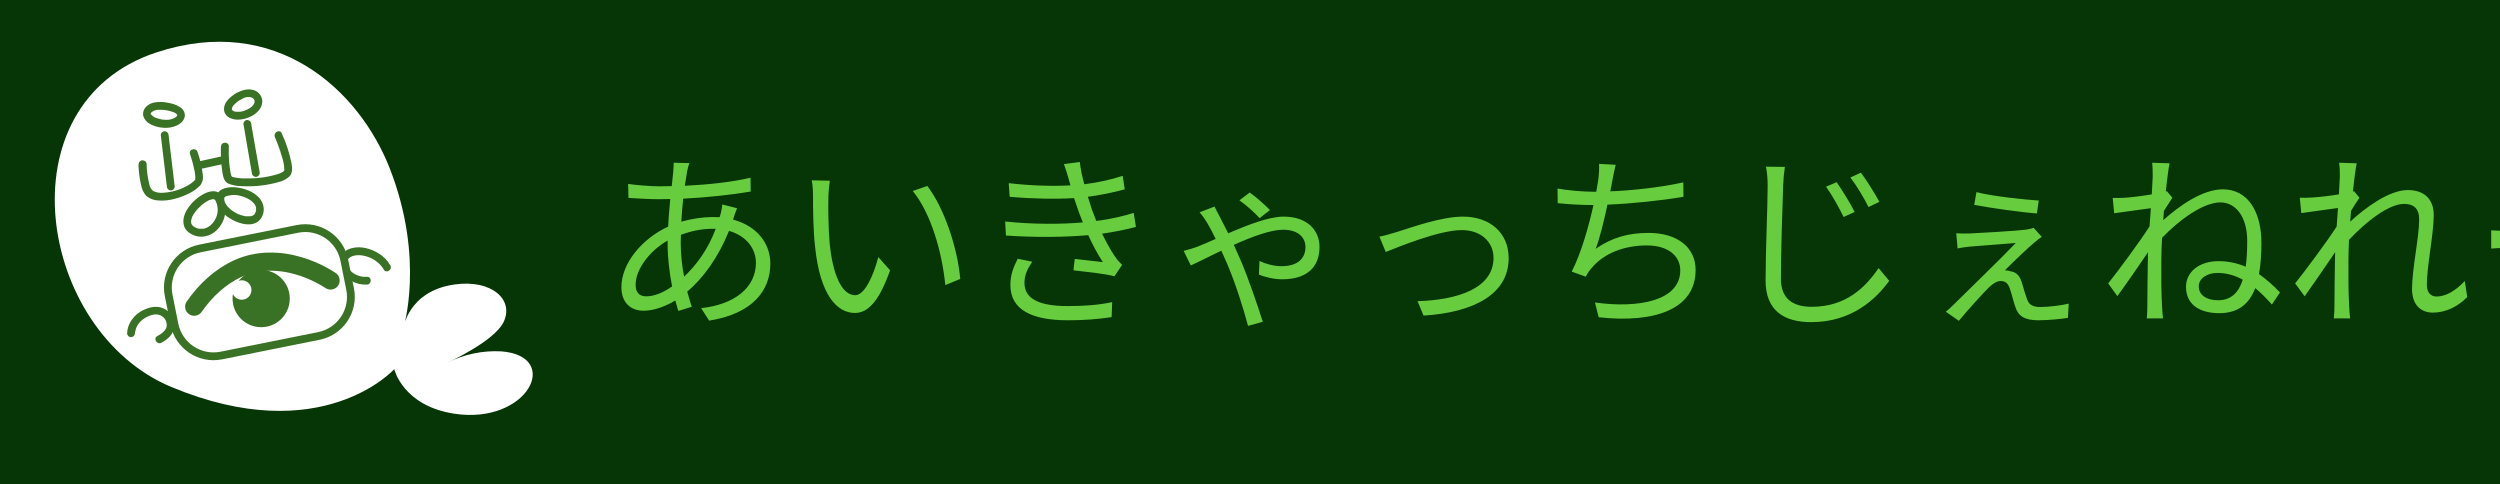
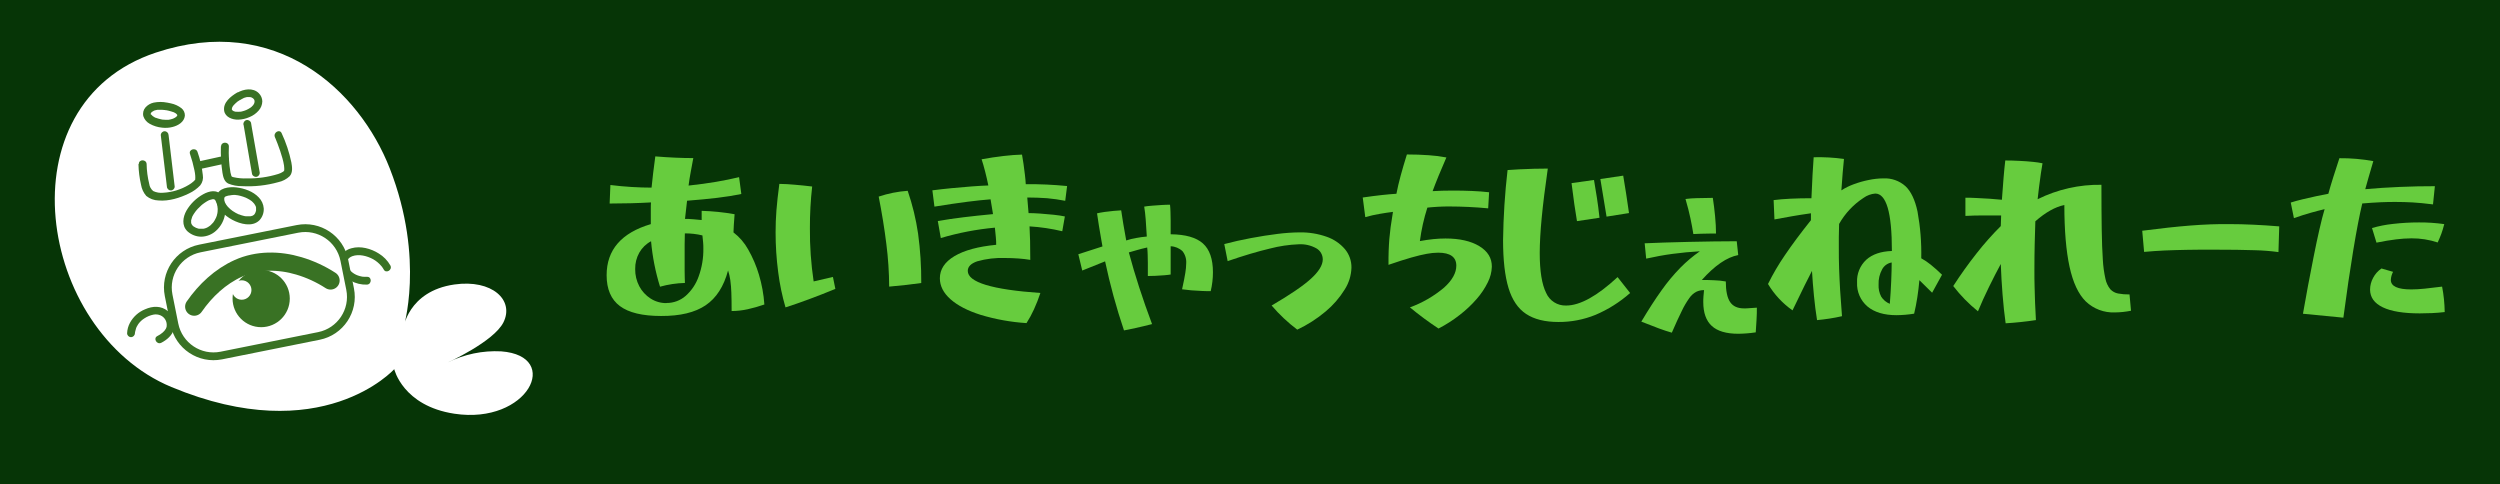
<svg xmlns="http://www.w3.org/2000/svg" viewBox="0 0 962 186">
  <defs>
-     <style>.cls-1{fill:#063506;}.cls-2,.cls-4{fill:#fff;}.cls-3{fill:#397224;}.cls-4,.cls-5{stroke:#397224;stroke-miterlimit:10;}.cls-4{stroke-width:3px;}.cls-5{fill:none;stroke-linecap:round;stroke-width:7px;}.cls-6{font-size:72px;fill:#67cc3e;font-family:OtomanopeeOne-Regular, Otomanopee One;}</style>
+     <style>.cls-1{fill:#063506;}.cls-2,.cls-4{fill:#fff;}.cls-3{fill:#397224;}.cls-4,.cls-5{stroke:#397224;stroke-miterlimit:10;}.cls-4{stroke-width:3px;}.cls-5{fill:none;stroke-linecap:round;stroke-width:7px;}.cls-6{fill:#67cc3e;}</style>
  </defs>
  <g id="レイヤー_4" data-name="レイヤー 4">
    <g id="レイヤー_1" data-name="レイヤー 1">
      <rect class="cls-1" x="-15" y="-15" width="987" height="225" />
      <path class="cls-2" d="M151.7,142.05s3.29,14.14,23.16,17.15c28.3,4.29,41.54-22.21,18-24a41.28,41.28,0,0,0-20.59,4.29s17.72-8,21.45-15.44c4.29-8.57-4.38-16.65-18.87-14.58-18,2.58-19.73,17.16-19.73,17.16S163.71,100,150,64.85c-11.75-30.12-43.74-60-90.06-44.6C.66,40,14.46,127.47,65.93,148.91,123.85,173.05,151.7,142.05,151.7,142.05Z" />
      <line class="cls-2" x1="63.37" y1="51.97" x2="65.72" y2="71.75" />
      <path class="cls-3" d="M61.87,52l2.06,17.32.29,2.46a1.54,1.54,0,0,0,1.5,1.5,1.5,1.5,0,0,0,1.5-1.5L65.16,54.43,64.87,52a1.55,1.55,0,0,0-1.5-1.5,1.5,1.5,0,0,0-1.5,1.5Z" />
      <line class="cls-2" x1="95.19" y1="47.68" x2="98.42" y2="66.58" />
      <path class="cls-3" d="M93.74,48.08,96.57,64.6,97,67a1.52,1.52,0,0,0,1.85,1,1.53,1.53,0,0,0,1.05-1.84L97,49.67l-.4-2.39a1.52,1.52,0,0,0-1.85-1.05,1.55,1.55,0,0,0-1.05,1.85Z" />
      <path class="cls-3" d="M53.28,63.14a39.42,39.42,0,0,0,1,8,8.69,8.69,0,0,0,2,4.25A7.7,7.7,0,0,0,61,77.14c4,.35,8.25-1,11.76-2.72a14.38,14.38,0,0,0,4.28-3.08,5,5,0,0,0,1-4A38.58,38.58,0,0,0,76,58.45c-.62-1.82-3.52-1-2.89.8a49.17,49.17,0,0,1,1.72,6.32,15.93,15.93,0,0,1,.29,1.94,9,9,0,0,1,0,1.57c0,.18.08,0,0,.07s-.39.42-.6.62a11,11,0,0,1-1.83,1.34,21.31,21.31,0,0,1-9.9,3.06,7.25,7.25,0,0,1-3.83-.65,4.31,4.31,0,0,1-1.54-2.77,34.32,34.32,0,0,1-1-7.61c-.07-1.93-3.07-1.94-3,0Z" />
      <line class="cls-2" x1="76.05" y1="63.73" x2="86.51" y2="61.42" />
      <path class="cls-3" d="M76.45,65.17l9.16-2,1.3-.28A1.53,1.53,0,0,0,88,61,1.54,1.54,0,0,0,86.11,60L77,62l-1.3.29a1.5,1.5,0,0,0,.79,2.89Z" />
      <path class="cls-3" d="M85,56.27a56.19,56.19,0,0,0,.6,10.21c.26,1.57.67,3.38,2.22,4.15a13.44,13.44,0,0,0,5.33,1,43.15,43.15,0,0,0,13.94-1.54,9.05,9.05,0,0,0,4.39-2.3c1.25-1.44.94-3.59.63-5.32a51.08,51.08,0,0,0-3.73-11.21c-.76-1.77-3.35-.24-2.59,1.51,0,.06,0,.12.08.19-.08-.19,0,0,.11.27q.44,1,.84,2.1c.7,1.83,1.34,3.69,1.86,5.58a22.4,22.4,0,0,1,.61,2.79,8.78,8.78,0,0,1,.09,1,5.88,5.88,0,0,1,0,.75c0,.14-.08.27-.11.4.08-.31-.17.1.08-.15a3.65,3.65,0,0,1-.39.36,7.37,7.37,0,0,1-1.91.89,38.27,38.27,0,0,1-12,1.7,19.58,19.58,0,0,1-5.13-.45c-.13,0-.86-.27-.58-.18-.06,0-.14-.09-.21-.11-.26-.05.13.19,0,0,.17.24-.12-.31-.12-.3a8.06,8.06,0,0,1-.33-1.26,46.28,46.28,0,0,1-.61-10c0-1.93-3-1.93-3,0Z" />
      <path class="cls-2" d="M92,37c6.53-3.86,10.82,3,4,6.43S83.56,42,92,37Z" />
      <path class="cls-3" d="M92.75,38.27a9.42,9.42,0,0,1,.89-.47,1.89,1.89,0,0,0,.21-.09c-.34.19-.19.08-.07,0l.44-.15a5.67,5.67,0,0,1,.81-.21l.19,0c.28-.05-.34,0-.14,0s.28,0,.43,0,.45,0,.67,0,.25.09-.17,0l.19,0,.33.07.29.09.13,0c.24.09-.36-.17-.14,0a3.7,3.7,0,0,1,.51.29c.31.21-.27-.25,0,0,.06.06.13.11.19.18s.12.13.18.19.12.23-.14-.18a1.77,1.77,0,0,1,.12.17c.06.09.26.35.25.45s-.15-.41-.1-.21l.06.14a2.82,2.82,0,0,1,.07.31s0,.06,0,.1c0,.24,0-.43,0-.19a2.46,2.46,0,0,1,0,.26c0,.09,0,.18,0,.28s0,.07,0,.1c0-.49,0-.28,0-.12a5.15,5.15,0,0,1-.16.56c-.11.33.17-.34,0,0-.06.11-.12.23-.19.34a2.2,2.2,0,0,1-.18.28c-.21.3.23-.27,0,0a6.43,6.43,0,0,1-.57.6l-.31.26c-.18.15.09-.07.11-.08a1.13,1.13,0,0,0-.21.15,7.86,7.86,0,0,1-.87.54c-.29.16-.59.3-.89.44s.25-.1,0,0l-.22.08-.52.19c-.28.09-.56.17-.85.24a2.71,2.71,0,0,1-.41.09c-.13,0-.7.09-.16,0A8.93,8.93,0,0,1,91,43c-.14,0-.56-.1,0,0l-.32,0c-.22-.05-.44-.11-.65-.18a.76.76,0,0,1-.16-.06s.39.18.2.08l-.25-.12-.23-.14-.12-.09c.37.22.25.2.14.1l-.18-.17c-.12-.12-.22-.34,0,.09l-.13-.2c-.1-.16-.14-.43,0,.06a2.14,2.14,0,0,1-.09-.27l0-.14c-.06-.21,0,.44,0,.21s0-.2,0-.3v-.1c0-.33-.08.37,0,.14s.05-.22.08-.33.16-.44,0-.15.07-.13.11-.2a3.37,3.37,0,0,1,.19-.32c.08-.13.17-.24.25-.36-.28.42,0,0,.13-.13a9.08,9.08,0,0,1,.76-.76,2.45,2.45,0,0,1,.47-.38c-.26.13-.15.11-.06,0l.36-.26c.39-.28.8-.53,1.21-.78a1.5,1.5,0,1,0-1.52-2.59c-2.39,1.43-5.46,3.8-4.93,7,.41,2.47,3.2,3.45,5.4,3.39a11.63,11.63,0,0,0,4.38-1,9.18,9.18,0,0,0,3.52-2.53A5.48,5.48,0,0,0,100.94,39a4.55,4.55,0,0,0-1.33-3.11c-2.27-2.29-5.86-1.64-8.38-.17a1.5,1.5,0,0,0,1.52,2.59Z" />
      <path class="cls-2" d="M63.92,40.94c-8.46-1.42-10.44,5.2-2,6.62C68.7,48.7,74.21,42.67,63.92,40.94Z" />
      <path class="cls-3" d="M64.32,39.49a13.14,13.14,0,0,0-5.19,0A5.93,5.93,0,0,0,56,41.31a3.77,3.77,0,0,0-.83,3.45,5.2,5.2,0,0,0,2.44,2.88,12.17,12.17,0,0,0,4.81,1.49,11,11,0,0,0,3.95-.26c2.14-.53,4.54-1.93,4.77-4.34a3.51,3.51,0,0,0-1.3-2.88,9.89,9.89,0,0,0-4.11-1.88c-.46-.11-.91-.2-1.37-.28a1.55,1.55,0,0,0-1.85,1,1.51,1.51,0,0,0,1.05,1.84,17.37,17.37,0,0,1,2.37.56l.48.16c.13,0,.64.28.16,0a7.54,7.54,0,0,1,.75.38l.31.19.15.1c.21.14-.31-.26-.13-.1a5.86,5.86,0,0,1,.44.42c.2.23-.24-.37,0,0a2.53,2.53,0,0,1,.13.22c.14.25-.13-.4-.06-.14,0,.09.05.18.07.26s0-.46,0-.25v.11a1.55,1.55,0,0,1,0,.22c0-.52.06-.35,0-.18a2.58,2.58,0,0,1-.08.26c-.06.2.19-.4.09-.22l0,.11a2.39,2.39,0,0,1-.13.21c-.09.14-.28.25.08-.1-.07.07-.13.16-.2.23l-.2.2c-.06,0-.33.26-.07.06s0,0-.09.06l-.31.2a5.52,5.52,0,0,1-.54.28l-.15.08c-.23.1.38-.15.14-.07l-.39.15a9.39,9.39,0,0,1-1.48.36c-.12,0-.39,0,.13,0l-.2,0-.35,0c-.3,0-.61,0-.91,0a7.34,7.34,0,0,1-.81-.05l-.22,0c-.29,0,.4.06.1,0s-.44-.07-.65-.12a16.54,16.54,0,0,1-2.08-.61c.47.15.06,0-.07,0a3.6,3.6,0,0,1-.39-.2,7.54,7.54,0,0,1-.7-.45c-.15-.1.32.27.14.1l-.14-.11-.25-.24a2.41,2.41,0,0,0-.21-.24c.37.39.12.15,0,0L58,44c-.14-.28.15.42,0,.06L58,43.79c-.08-.28,0,.48,0,.1v-.25c0-.15.1-.25,0,.23a.53.53,0,0,0,0-.12l.06-.25c.08-.28-.2.41,0,.08,0-.09.1-.18.16-.27.22-.31-.27.3,0,0l.2-.21.12-.1c.24-.21-.29.2-.1.08a6.34,6.34,0,0,1,.66-.39l.14-.07c.22-.1-.41.16-.07,0a3.66,3.66,0,0,1,.43-.15,7.06,7.06,0,0,1,.91-.21h-.1l.32,0c.19,0,.38,0,.58,0a11.25,11.25,0,0,1,1.16,0l.68.06.09,0c.17,0,.14,0-.09,0,.09,0,.31,0,.41.06a1.59,1.59,0,0,0,1.15-.15,1.49,1.49,0,0,0,.69-.89A1.52,1.52,0,0,0,64.32,39.49Z" />
      <path class="cls-2" d="M83.94,76c-2.88-4.6-17.73,8.72-9.44,12.87C81.37,92.3,88.23,82.86,83.94,76Z" />
      <path class="cls-3" d="M85.23,75.24c-1.63-2.52-4.81-1.73-7-.51A17,17,0,0,0,71.77,81c-1.42,2.51-1.94,5.79.35,8a8,8,0,0,0,5.35,2.08,8.67,8.67,0,0,0,5.69-2.31,10.87,10.87,0,0,0,2.07-13.55c-1-1.64-3.6-.13-2.59,1.52a7.05,7.05,0,0,1,1,2.44,7.89,7.89,0,0,1,.08,2.46c0-.24-.06.34-.06.38a6,6,0,0,1-.15.61c0,.2-.11.4-.17.6l-.11.29s-.18.43-.08.21a10.23,10.23,0,0,1-.57,1.09,4.45,4.45,0,0,1-.33.51l-.18.25c.12-.16,0,.05-.09.11a9.35,9.35,0,0,1-.87.91l-.27.23a6.3,6.3,0,0,1-.53.37,4.88,4.88,0,0,1-2,.81l-.16,0-.15,0a8.42,8.42,0,0,1-1.16,0c-.25,0,.2,0,0,0L76.4,88a5.74,5.74,0,0,1-1.91-.86c-.17-.1.16.16-.1-.08a3.71,3.71,0,0,1-.29-.27c-.11-.12-.25-.31-.06-.05-.09-.12-.17-.24-.25-.37s-.1-.21-.16-.31c.15.27.06.16,0,0s0-.22-.08-.33c-.12-.39,0,.29,0-.11,0-.24,0-.47,0-.71s0,.15,0,0,0-.27.08-.41.15-.53.24-.79c0-.1.21-.48,0-.1.07-.15.13-.29.2-.42a11,11,0,0,1,1-1.58l.26-.36c.13-.17-.16.2,0,0l.15-.18c.2-.25.41-.49.63-.73a18,18,0,0,1,1.4-1.36l.35-.29c.09-.07.4-.32.14-.12.26-.2.53-.39.8-.57a13.38,13.38,0,0,1,1.69-1c.36-.17-.18.05.12,0l.38-.14a8,8,0,0,1,.81-.21c.38-.08-.27,0,0,0h.47c.32,0-.14.07-.13,0s.27.06.29.06c.36.07-.14-.11,0,0s.24.15.28.16c-.29,0-.25-.25-.16-.12a.86.86,0,0,0,.14.13c.26.22-.18-.28,0,0C83.69,78.37,86.29,76.87,85.23,75.24Z" />
      <path class="cls-3" d="M83.3,76c-.49,3.81,3.09,7,6.12,8.6s7.58,2.87,10.36.22a6.24,6.24,0,0,0,1.71-4.64,6.77,6.77,0,0,0-1.9-4.2c-2.2-2.35-5.57-3.51-8.69-3.87-2.68-.31-7,.14-7.55,3.49a1.55,1.55,0,0,0,1.05,1.85,1.51,1.51,0,0,0,1.84-1c0-.1.05-.21.07-.31s.21-.31,0,0c0-.07.07-.16.13-.23s-.26.23,0,0a2.28,2.28,0,0,0,.22-.22c.12-.15-.3.17,0,0l.25-.15c.17-.09.4-.16.07,0,.24-.08.47-.17.71-.23l.33-.07c.15,0,.53-.07.16,0A11.63,11.63,0,0,1,90,75c.31,0,.63,0,.94.08s-.24,0,.14,0l.55.09a14.22,14.22,0,0,1,1.94.52c.32.1.63.22.94.35l.16.07.5.25a10.59,10.59,0,0,1,1.63,1c-.26-.2.06.06.14.12s.23.21.33.31.41.42.6.65c-.21-.25,0,0,.07.14a3.28,3.28,0,0,1,.2.31c.06.12.12.25.19.37s-.1-.26,0-.07l.09.25c0,.13.07.26.11.4a1.77,1.77,0,0,0,0,.2s0-.31,0-.14a7.06,7.06,0,0,1,0,.92c0,.24.07-.25,0,.16,0,.14-.06.27-.1.4s-.11.32-.17.47.1-.2,0,0-.09.19-.14.28a3,3,0,0,1-.24.38c.17-.24,0,0-.09.07l-.16.15c-.15.14.22-.15,0,0l-.42.25c-.2.12.23,0-.16.06-.13,0-.26.09-.39.12s-.52.1-.33.07l-.42,0a8,8,0,0,1-1,0l-.27,0c-.24,0,.22,0,0,0L94,83.13c-.35-.08-.71-.18-1.06-.29l-.57-.2-.28-.11s-.34-.14-.14,0a15.28,15.28,0,0,1-2.44-1.35,6.78,6.78,0,0,1-.9-.7,10.28,10.28,0,0,1-.95-.92,7.15,7.15,0,0,1-1.1-1.66c0,.09-.11-.31-.14-.42a5.23,5.23,0,0,1-.12-.54c0-.23,0,.25,0,0s0-.2,0-.31a3.18,3.18,0,0,1,0-.61,1.5,1.5,0,0,0-3,0Z" />
      <path class="cls-2" d="M50.44,128.22s0-5.86,7.22-8.28c5.75-1.92,9.46,3.6,7.44,7.37a10,10,0,0,1-3.76,3.3" />
      <path class="cls-3" d="M51.94,128.22c0-.05,0-.11,0-.16,0-.26.14-.54,0-.15.18-.52.24-1.09.43-1.62a2.6,2.6,0,0,1,.1-.25c-.13.3,0,.1,0,0s.18-.37.28-.55.19-.35.29-.51l.19-.29s.27-.37.11-.16a8.49,8.49,0,0,1,2.18-2,10,10,0,0,1,3.57-1.47,4.64,4.64,0,0,1,2.71.31,4,4,0,0,1,2.34,4.07c0,.27.08-.34,0,.12a3.54,3.54,0,0,1-.11.44,1.41,1.41,0,0,1-.2.49A5.26,5.26,0,0,1,62.55,128a9.79,9.79,0,0,1-2,1.31c-1.72.87-.21,3.46,1.51,2.59,2.1-1.06,4.22-2.85,4.85-5.19a6.94,6.94,0,0,0-2.32-7c-2.6-2.14-5.85-2-8.8-.68A11.53,11.53,0,0,0,50,124.23a9.2,9.2,0,0,0-1.09,4,1.5,1.5,0,0,0,3,0Z" />
      <path class="cls-3" d="M141.25,106.51a7.08,7.08,0,0,1-1.13,0c-.08,0-.68-.08-.33,0a4.85,4.85,0,0,1-.55-.09,10.12,10.12,0,0,1-1.55-.42c-1.91-.66-3.91-2.39-4.23-4.35,0,.27,0-.22,0-.31s0-.24,0-.36-.09.34,0-.08a4.61,4.61,0,0,1,.15-.53c.14-.42-.08.14,0-.09s.13-.25.2-.37,0-.09.25-.32l.26-.26s.28-.25.1-.11a4.54,4.54,0,0,1,1.16-.64c2.55-.92,5.66-.11,8,1.16a11.58,11.58,0,0,1,3.16,2.63s.33.4.14.15l.22.31c.1.14.2.28.29.43l.25.42c.87,1.73,3.46.21,2.59-1.51a12.7,12.7,0,0,0-4.51-4.64c-2.95-1.87-7-3-10.48-2a6.26,6.26,0,0,0-4.81,5.5c-.18,3,2.11,5.67,4.58,7a11.77,11.77,0,0,0,6.2,1.49c1.92-.11,1.93-3.11,0-3Z" />
    </g>
    <g id="レイヤー_2" data-name="レイヤー 2">
      <rect class="cls-4" x="65.34" y="91.44" width="68.94" height="42.01" rx="15.33" transform="translate(-20.18 21.84) rotate(-11.35)" />
      <path class="cls-5" d="M74.73,118c4.3-6.2,10.06-11.63,17-14.75,7.32-3.29,15.67-3.21,23.27-.94a46.91,46.91,0,0,1,12.2,5.62" />
      <circle class="cls-3" cx="100.5" cy="114.89" r="11.01" />
      <circle class="cls-2" cx="93.02" cy="111.6" r="3.74" />
    </g>
  </g>
  <g id="レイヤー_3" data-name="レイヤー 3">
-     <text class="cls-6" transform="translate(231.27 119.79)">あいきゃっちじぇねれーた</text>
+     <path class="cls-6" d="M254.38,121.59q-10.73,0-15.84-3.81t-5.11-11.88q0-14.62,17-19.66V80.73c0-1.27,0-2.22.07-2.84-2.49.14-5.1.25-7.81.32s-5.41.11-8.1.11l.29-7.13q4,.51,8.17.76t7.67.25c.14-1.44.35-3.3.61-5.58s.54-4.43.83-6.44q8,.65,14.62.65c-.34,1.92-.66,3.72-1,5.4s-.58,3.41-.82,5.18q5.89-.64,10.58-1.44t8.86-1.8l.86,6.48q-4.17.87-9.29,1.48c-3.41.4-7.27.78-11.59,1.11q-.43,3.47-.79,7c.86,0,1.95,0,3.27.14s2.37.19,3.14.29V81.13a86.68,86.68,0,0,1,12.67,1.3c-.24,3.12-.39,5.45-.43,7A21.23,21.23,0,0,1,287.9,96a46,46,0,0,1,4.14,9.69,52.3,52.3,0,0,1,2.09,11.48,55.86,55.86,0,0,1-6.48,1.84,29.48,29.48,0,0,1-6.12.68q0-4.32-.11-7.13a46.28,46.28,0,0,0-.4-4.79,21.77,21.77,0,0,0-.86-3.7q-2.45,9.21-8.61,13.39T254.38,121.59Zm2.09-5a11.07,11.07,0,0,0,7.38-2.74,17.9,17.9,0,0,0,5-7.49,30.11,30.11,0,0,0,1.8-10.73c0-.81,0-1.64-.1-2.48s-.16-1.69-.26-2.56a26.15,26.15,0,0,0-3.42-.61,31.43,31.43,0,0,0-3.34-.18c0,1.06-.08,2.46-.08,4.21v4.86c0,1.83,0,3.59,0,5.3s.06,3.27.11,4.71a39,39,0,0,0-9.58,1.44,83.64,83.64,0,0,1-3.45-17.49A11.2,11.2,0,0,0,246,97.22a12.44,12.44,0,0,0-1.58,6.3,13.76,13.76,0,0,0,1.58,6.63,12.57,12.57,0,0,0,4.32,4.71A11,11,0,0,0,256.47,116.63Z" />
+     <path class="cls-6" d="M302.26,118.28a87.75,87.75,0,0,1-2.81-13.53,116.86,116.86,0,0,1-1-15.41c0-2.78.1-5.58.32-8.39s.59-6.2,1.12-10.19c2,0,4,.16,6,.33s4.28.39,6.63.68a140,140,0,0,0-.87,16,131.66,131.66,0,0,0,1.44,20.52l7.42-1.72.94,4.6Q310.83,115.54,302.26,118.28Zm39.89-8a134.07,134.07,0,0,0-1.08-16.38q-1.08-8.75-2.95-18.25a45.37,45.37,0,0,1,11.16-2.23,91.24,91.24,0,0,1,4,16.48,135.2,135.2,0,0,1,1.22,19Q349.5,109.64,342.15,110.29Z" />
+     <path class="cls-6" d="M395,124.33a78.76,78.76,0,0,1-17.64-3.17q-7.49-2.37-11.59-6t-4.11-8.07q0-5.18,5.62-8.53t16.05-4.36c0-.81,0-1.8-.14-3s-.22-2.35-.36-3.6a107.65,107.65,0,0,0-20.81,4l-1.15-6.55q4.61-.8,9.83-1.44t11.41-1.22l-.94-5.69q-3.81.29-8.85.93t-12.75,1.88l-.79-6.27c2.21-.29,4.66-.56,7.35-.83s5.3-.49,7.84-.68,4.66-.31,6.34-.36c-.34-1.68-.74-3.46-1.22-5.33s-.94-3.45-1.37-4.75q4.45-.8,8.39-1.26t7.16-.54c.19,1,.38,2.21.58,3.6s.37,2.79.54,4.18.27,2.59.32,3.6a147.56,147.56,0,0,1,15.91.72l-.72,5.68a68.56,68.56,0,0,0-7-1Q399.1,76,395.29,76l.5,6c1.2,0,2.67.06,4.43.18s3.5.27,5.25.46,3.18.41,4.29.65l-1,5.69a73.33,73.33,0,0,0-12.6-1.87c.1,1.63.17,3.5.22,5.61s.07,4.54.07,7.28c-1.4-.24-2.93-.42-4.61-.54s-3.38-.18-5.11-.18a34.58,34.58,0,0,0-10.66,1.26q-3.68,1.26-3.67,3.7,0,6.56,27.94,8.5a62.57,62.57,0,0,1-2.45,6.26A43.17,43.17,0,0,1,395,124.33Z" />
+     <path class="cls-6" d="M432.51,127.14a237.15,237.15,0,0,1-7.27-26.57l-8.79,3.53-1.51-6.27,9.29-3c-.14-.86-.35-2-.61-3.49s-.53-3-.79-4.68-.5-3.18-.69-4.57c.82-.19,1.8-.37,2.95-.54s2.31-.3,3.46-.4,2.11-.17,2.88-.21c.24,1.63.52,3.41.83,5.32s.68,4,1.11,6.27a25.88,25.88,0,0,1,3.78-.94,38.91,38.91,0,0,1,4.14-.57c-.14-2.6-.28-4.8-.43-6.63s-.33-3.45-.57-4.89c.86-.15,1.9-.27,3.13-.36s2.45-.18,3.67-.26,2.27-.1,3.13-.1q.15,1.29.18,2.7c0,.93.05,2.07.07,3.42s0,3.09,0,5.25q8.57.08,12.42,3.53t3.85,11.09a31.34,31.34,0,0,1-.86,7.27c-.77,0-1.85,0-3.24-.07s-2.8-.13-4.21-.25-2.61-.26-3.57-.4q.94-4.25,1.26-6.37a24,24,0,0,0,.33-3.57,6.8,6.8,0,0,0-1.41-4.71,7,7,0,0,0-4.57-1.91v10.87c-.53.1-1.36.2-2.48.29s-2.28.17-3.46.22-2.12.07-2.84.07c0-2.06,0-3.75,0-5s-.05-2.41-.07-3.35-.09-1.81-.18-2.63c-1.49.34-2.8.66-3.93,1l-3.13.9q3.47,13,8.93,27.58-3.39.87-6.34,1.51C435,126.63,433.52,127,432.51,127.14Z" />
+     <path class="cls-6" d="M499.18,126.85a62.44,62.44,0,0,1-9.86-9.29q10.51-6.12,15.08-10.26T509,99.85a4.89,4.89,0,0,0-2.52-4.32A12.5,12.5,0,0,0,499.76,94a51.66,51.66,0,0,0-11.13,1.65q-7,1.66-16.23,4.83l-1.3-6.56q4.83-1.29,10.23-2.3T491.66,90a72.81,72.81,0,0,1,8.39-.58,29.86,29.86,0,0,1,10.47,1.69,16.27,16.27,0,0,1,7,4.75,10.86,10.86,0,0,1,2.52,7.1,16.48,16.48,0,0,1-2.63,8.49,34.68,34.68,0,0,1-7.34,8.43A49.59,49.59,0,0,1,499.18,126.85Z" />
+     <path class="cls-6" d="M553.54,126.42a126.24,126.24,0,0,1-11-8.14,43.46,43.46,0,0,0,13.17-7.63q4.68-4.25,4.68-8.42,0-5-7-5a25,25,0,0,0-4.32.43q-2.46.43-6,1.44t-8.78,2.81c0-2.12,0-3.94.07-5.48s.13-3,.25-4.42.29-3,.5-4.61.52-3.61.9-5.87c-1.53.19-3.22.44-5.07.76a51.93,51.93,0,0,0-5.58,1.26L524.38,76q4-.58,7.27-.94c2.16-.24,4.06-.4,5.69-.5.43-2.26,1-4.61,1.66-7.06s1.46-5.13,2.37-8.06q4.47,0,8.43.29a54.32,54.32,0,0,1,6.77.86c-1.16,2.69-2.14,5-3,7.06s-1.58,4-2.3,5.9c2.3-.14,4.92-.22,7.85-.22q3.68,0,7.23.15c2.38.1,4.6.26,6.66.5l-.36,6.19q-3.74-.36-7.59-.54c-2.57-.11-4.93-.18-7.09-.18-1.54,0-3.08,0-4.61.11s-2.91.18-4.11.33a73.27,73.27,0,0,0-2.88,12.88c1.78-.33,3.48-.58,5.12-.75a45.72,45.72,0,0,1,4.75-.25q8.13,0,13,2.95t4.82,7.92a14.16,14.16,0,0,1-1.55,6,29,29,0,0,1-4.32,6.44,45.11,45.11,0,0,1-6.51,6.12A50.8,50.8,0,0,1,553.54,126.42Z" />
+     <path class="cls-6" d="M599.69,123.9q-7.77,0-12.45-3.1t-6.77-10q-2.09-6.9-2.09-18.43a264.73,264.73,0,0,1,1.73-26.93c1.1-.09,2.58-.19,4.43-.28s3.76-.17,5.76-.22,3.75-.07,5.29-.07q-1.59,11.08-2.34,18.9t-.76,13.57q0,10.44,2.45,15.34a8.09,8.09,0,0,0,7.71,4.89q8,0,19.8-10.94l4.82,6.12a49,49,0,0,1-13.36,8.42A37.31,37.31,0,0,1,599.69,123.9Zm7.13-38.81q-1-5.76-2.09-14.62l8.64-1.22q.58,3.39,1.12,6.84t1,7.7Zm11.38-1.73-2.38-14.47,8.79-1.3q.57,3.24,1.11,6.81c.36,2.37.73,4.91,1.12,7.59Z" />
+     <path class="cls-6" d="M668.88,128.43q-6.9,0-10.18-3t-3.28-9.18c0-.68,0-1.39.07-2.16s.12-1.59.22-2.45a6.63,6.63,0,0,0-3,.65,7.66,7.66,0,0,0-2.66,2.41,31.73,31.73,0,0,0-2.92,5q-1.59,3.19-3.81,8.31-2.31-.65-4.94-1.62c-1.75-.65-4-1.52-6.8-2.63q4.24-7.12,7.85-12.13a72,72,0,0,1,7.16-8.6,53.55,53.55,0,0,1,7.52-6.34c-3.55.2-7,.54-10.51,1s-6.84,1.11-10.15,1.83l-.58-5.9c2.12-.1,4.64-.19,7.56-.29s6-.18,9.33-.25l9.72-.18q4.78-.07,8.82-.07l.57,5.32q-6.54,1.23-14,9.58c1.3,0,2.86,0,4.68.11a29.43,29.43,0,0,1,4.54.47q0,5.46,1.66,7.92t5.4,2.44c.57,0,1.32,0,2.23-.1s1.8-.14,2.66-.18c0,1.39,0,3-.14,4.93s-.19,3.42-.29,4.57c-1.25.19-2.44.32-3.56.4S669.84,128.43,668.88,128.43ZM651.6,90.06c-.28-1.83-.66-3.82-1.11-6s-1.09-4.65-1.91-7.49a38.66,38.66,0,0,1,4.32-.32q3-.1,6.19-.11.51,3.24.87,7c.24,2.47.36,4.72.36,6.73l-2.2,0-3.53.07C653.37,90,652.37,90,651.6,90.06Z" />
+     <path class="cls-6" d="M699.2,123.18c-.48-3-.88-6.13-1.19-9.33s-.57-6.39-.76-9.61q-1.15,2.16-2.88,5.69t-4.61,9.5a33.18,33.18,0,0,1-9.43-10.15,88.66,88.66,0,0,1,6.52-11.12q4.06-6,10-13.43V82.07q-4,.57-7.34,1.15t-6.7,1.22L682.49,77q2.75-.36,6.48-.54t8.07-.18q.42-10.08.86-15.77a71,71,0,0,1,11.66.65c-.14,1.29-.31,3.09-.5,5.4s-.36,4.53-.5,6.69a23.48,23.48,0,0,1,4.71-2.34,37.3,37.3,0,0,1,5.8-1.65,28.28,28.28,0,0,1,5.61-.62,11.92,11.92,0,0,1,8.54,3c2.13,2,3.68,5.27,4.64,9.75a89.44,89.44,0,0,1,1.44,18,25.54,25.54,0,0,1,3.64,2.45,58.24,58.24,0,0,1,4.35,3.88l-3.81,6.92-4.9-4.83c-.19,2.21-.46,4.41-.79,6.59s-.75,4.28-1.23,6.3a44.31,44.31,0,0,1-6.76.58q-7.2,0-11.2-3.35a11.43,11.43,0,0,1-4-9.25,11.14,11.14,0,0,1,3.53-8.72q3.52-3.17,9.87-3.38,0-11.23-1.62-16.67t-4.79-5.43a9,9,0,0,0-4.54,1.69,29,29,0,0,0-9.36,10c-.05,2.11-.08,3.81-.11,5.08s0,2.6,0,4c0,2.74,0,5.43.11,8.07s.2,5.42.39,8.35.43,6.26.72,10q-2.52.57-4.89.93T699.2,123.18Zm28-6.27q.36-4.45.54-8.78t.18-7.13a5.13,5.13,0,0,0-3.67,2.63,11.26,11.26,0,0,0-1.37,5.87,9,9,0,0,0,1,4.64A7,7,0,0,0,727.2,116.91Z" />
+     <path class="cls-6" d="M771.77,124.4q-.72-5.12-1.19-11.09t-.68-11.73q-2.16,4-4.54,8.85t-4.24,9.36a57.32,57.32,0,0,1-9.51-9.72q4.17-6.48,9-12.6A113.8,113.8,0,0,1,769.9,87l.14-4.1-6.84,0q-3.6,0-6.91.18v-7c1.06,0,2.45,0,4.18.11s3.49.17,5.29.29,3.32.25,4.57.39q.36-5,.65-8.53c.19-2.33.41-4.52.65-6.59q2.6,0,5.43.15c1.9.09,3.65.22,5.26.39a32.45,32.45,0,0,1,3.64.54c-.15.82-.35,2.09-.62,3.82s-.5,3.52-.72,5.36-.39,3.4-.54,4.65a53.22,53.22,0,0,1,24.55-5.55q0,10.08.11,17.14t.43,11.7a44.68,44.68,0,0,0,1,7.34,9.38,9.38,0,0,0,1.87,4,5.42,5.42,0,0,0,3,1.65,22.11,22.11,0,0,0,4.4.36l.57,6.27a32.52,32.52,0,0,1-6.19.65,15.29,15.29,0,0,1-11.2-4.22q-4.27-4.2-6.26-13.35t-2-23.76q-5.26,1.08-11.16,6.26c-.1,2.79-.18,5.7-.25,8.75s-.11,6.35-.11,9.9c0,2.3,0,4.48.07,6.52s.11,4.08.18,6.12.18,4.28.33,6.73c-1.88.29-3.83.54-5.87.75S773.59,124.31,771.77,124.4Z" />
+     <path class="cls-6" d="M876.75,97a82.47,82.47,0,0,0-9.18-.72q-6.09-.21-15.88-.21c-3.89,0-7.34,0-10.37.07s-5.83.13-8.42.25-5.21.3-7.85.54l-.72-8.14q10.44-1.36,18.47-2T858,86.24q4.32,0,9,.22c3.15.14,6.49.36,10.05.65Z" />
+     <path class="cls-6" d="M901.73,122.24l-15.55-1.51q.86-5,1.94-10.76t2.2-11.34q1.11-5.62,2.19-10.34t2-7.81c-1.44.34-3.19.79-5.26,1.37s-4.24,1.27-6.55,2.09l-1.22-6c1.34-.43,2.88-.85,4.6-1.26l5.22-1.19c1.76-.38,3.3-.69,4.65-.93.48-1.78,1.11-3.93,1.91-6.45s1.57-4.93,2.34-7.23A68.71,68.71,0,0,1,913.25,62q-1.15,3.88-1.87,6.41c-.48,1.68-.89,3.14-1.23,4.39q6.12-.57,13.25-.87t13.54-.28l-.72,7c-3.07-.38-5.69-.64-7.85-.76s-4.3-.18-6.41-.18c-1.77,0-3.71,0-5.79.11s-4.48.23-7.17.47q-1.57,6.56-3.45,17.93T901.73,122.24Zm29.38-1.65q-9.36,0-14.22-2.34T912,111.44a9.54,9.54,0,0,1,1.18-4.53,9.88,9.88,0,0,1,3.21-3.6l4.46,1.29a7.48,7.48,0,0,0-.86,3.1c0,2.45,2.61,3.67,7.85,3.67,1.53,0,3.25-.1,5.14-.29s4.14-.45,6.74-.79a55.29,55.29,0,0,1,1,9.79c-1.63.19-3.26.33-4.89.4S932.64,120.59,931.11,120.59ZM914.47,93.37l-1.72-5.62a44.81,44.81,0,0,1,8-1.58,85.72,85.72,0,0,1,10.08-.58,66.21,66.21,0,0,1,9.72.65q-.51,2-1.08,3.6c-.39,1.06-.87,2.21-1.44,3.46a31.58,31.58,0,0,0-10.08-1.59,50.71,50.71,0,0,0-5.94.4C919.81,92.38,917.31,92.79,914.47,93.37Z" />
  </g>
</svg>
